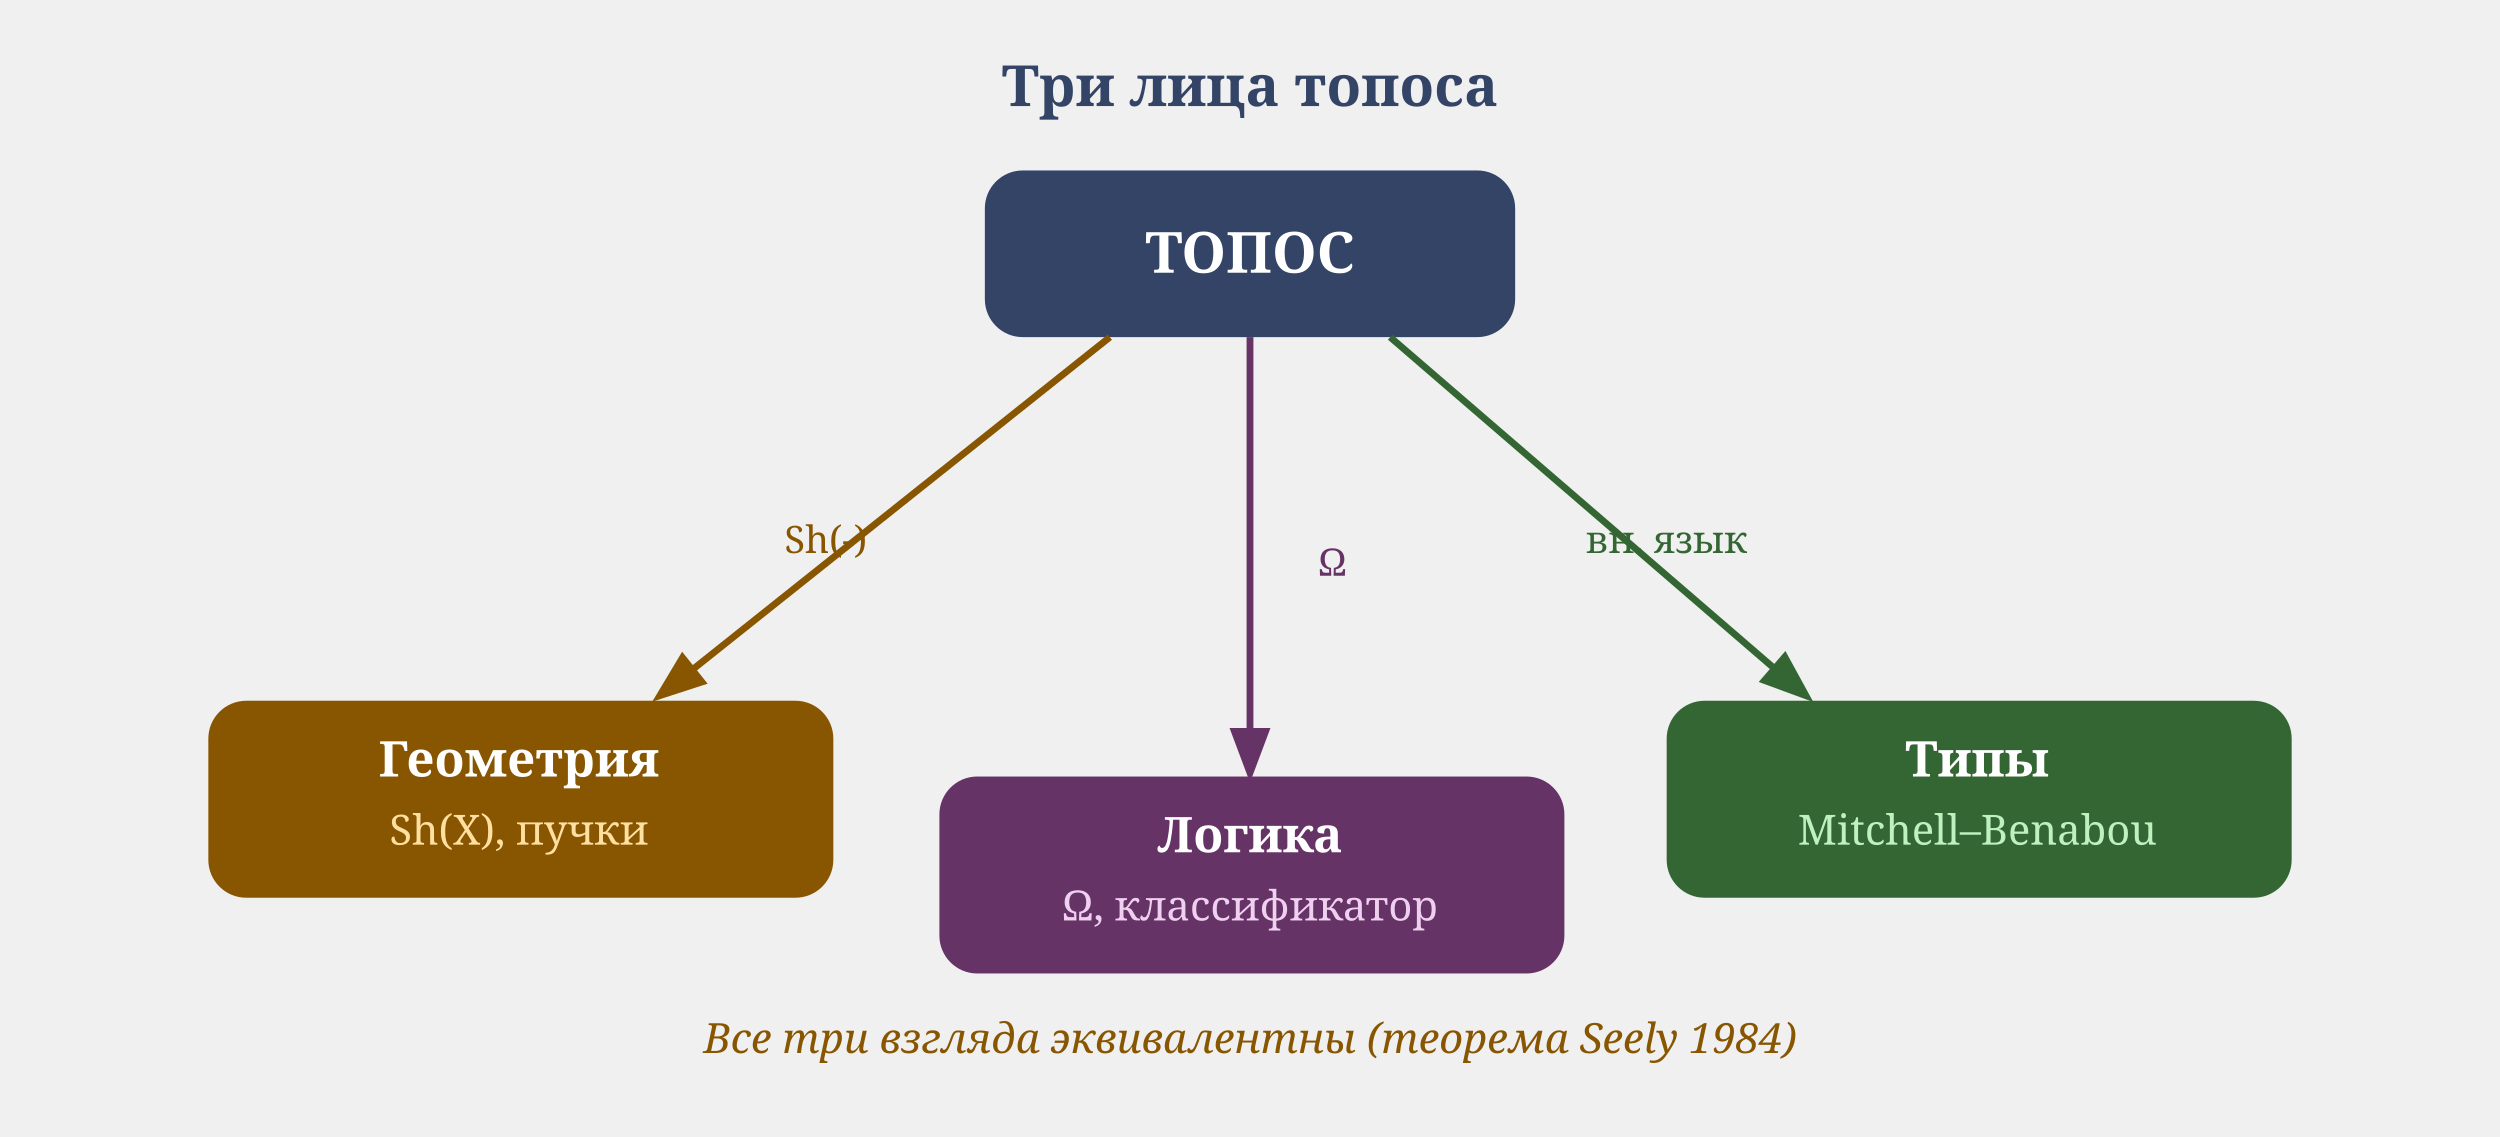
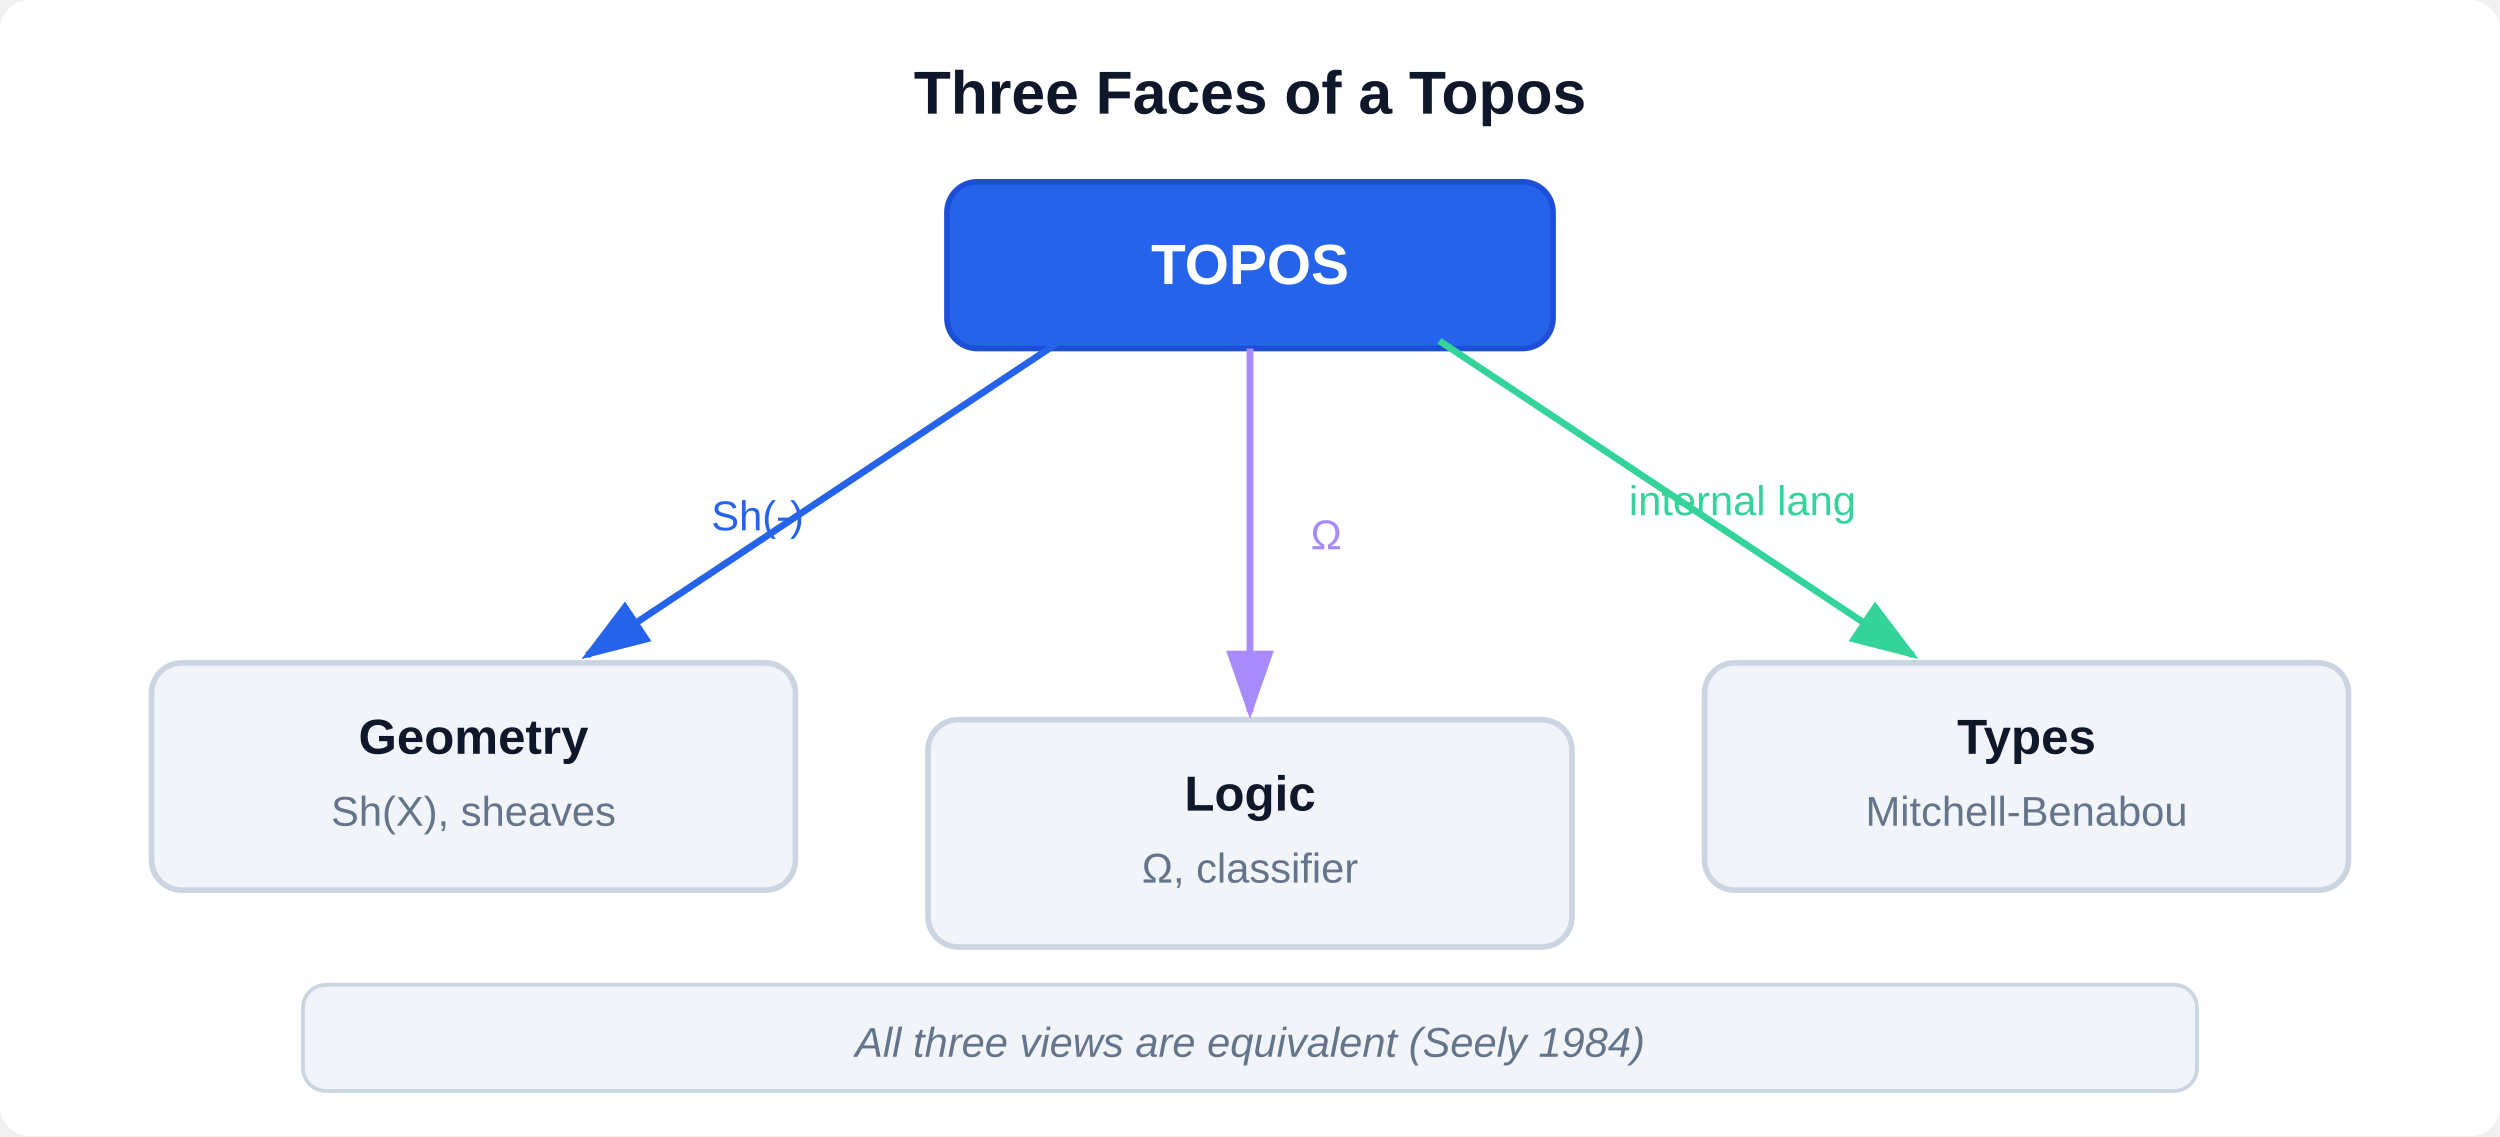
- <svg xmlns="http://www.w3.org/2000/svg" width="660" height="300" style="background:#f8f9fa;font-family:Georgia,serif">
+ <svg xmlns="http://www.w3.org/2000/svg" width="660" height="300" viewBox="0 0 660 300" font-family="monospace,Arial,sans-serif">
  <defs>
-     <marker id="arr" markerWidth="8" markerHeight="8" refX="6" refY="3" orient="auto">
-       <polygon points="0 0,8 3,0 6" fill="#334466" />
+     <marker id="arr" markerWidth="10" markerHeight="7" refX="9" refY="3.5" orient="auto">
+       <polygon points="0 0, 10 3.5, 0 7" fill="#2563eb" />
    </marker>
-     <marker id="arrO" markerWidth="8" markerHeight="8" refX="6" refY="3" orient="auto">
-       <polygon points="0 0,8 3,0 6" fill="#885500" />
+     <marker id="arrG" markerWidth="10" markerHeight="7" refX="9" refY="3.5" orient="auto">
+       <polygon points="0 0, 10 3.5, 0 7" fill="#34d399" />
    </marker>
-     <marker id="arrG" markerWidth="8" markerHeight="8" refX="6" refY="3" orient="auto">
-       <polygon points="0 0,8 3,0 6" fill="#336633" />
-     </marker>
-     <marker id="arrP" markerWidth="8" markerHeight="8" refX="6" refY="3" orient="auto">
-       <polygon points="0 0,8 3,0 6" fill="#663366" />
+     <marker id="arrP" markerWidth="10" markerHeight="7" refX="9" refY="3.5" orient="auto">
+       <polygon points="0 0, 10 3.5, 0 7" fill="#a78bfa" />
    </marker>
  </defs>
-   <text x="330" y="28" text-anchor="middle" font-size="15" font-weight="bold" fill="#334466">Три лица топоса</text>
-   <rect x="260" y="45" width="140" height="44" rx="10" fill="#334466" />
-   <text x="330" y="72" text-anchor="middle" font-size="15" font-weight="bold" fill="white">ТОПОС</text>
-   <rect x="55" y="185" width="165" height="52" rx="10" fill="#885500" />
-   <text x="137" y="205" text-anchor="middle" font-size="13" font-weight="bold" fill="white">Геометрия</text>
-   <text x="137" y="223" text-anchor="middle" font-size="11" fill="#ffe0a0">Sh(X), пучки</text>
-   <rect x="248" y="205" width="165" height="52" rx="10" fill="#663366" />
-   <text x="330" y="225" text-anchor="middle" font-size="13" font-weight="bold" fill="white">Логика</text>
-   <text x="330" y="243" text-anchor="middle" font-size="11" fill="#f0d0f0">Ω, классификатор</text>
-   <rect x="440" y="185" width="165" height="52" rx="10" fill="#336633" />
-   <text x="522" y="205" text-anchor="middle" font-size="13" font-weight="bold" fill="white">Типы</text>
-   <text x="522" y="223" text-anchor="middle" font-size="11" fill="#c0f0c0">Mitchell–Benabou</text>
-   <line x1="293" y1="89" x2="175" y2="183" stroke="#885500" stroke-width="1.8" marker-end="url(#arrO)" />
-   <text x="218" y="146" text-anchor="middle" font-size="10" fill="#885500">Sh(-)</text>
-   <line x1="330" y1="89" x2="330" y2="203" stroke="#663366" stroke-width="1.8" marker-end="url(#arrP)" />
-   <text x="348" y="152" font-size="10" fill="#663366">Ω</text>
-   <line x1="367" y1="89" x2="476" y2="183" stroke="#336633" stroke-width="1.8" marker-end="url(#arrG)" />
-   <text x="440" y="146" text-anchor="middle" font-size="10" fill="#336633">вн. язык</text>
-   <text x="330" y="278" text-anchor="middle" font-size="11" fill="#885500" font-style="italic">Все три взгляда эквивалентны (теорема Seely 1984)</text>
+   <rect width="660" height="300" fill="#ffffff" rx="8" />
+   <text x="330" y="30" text-anchor="middle" font-size="16" font-weight="bold" fill="#0f172a">Three Faces of a Topos</text>
+   <rect x="250" y="48" width="160" height="44" rx="8" fill="#2563eb" stroke="#1d4ed8" stroke-width="1.5" />
+   <text x="330" y="75" text-anchor="middle" font-size="15" font-weight="bold" fill="#ffffff">TOPOS</text>
+   <rect x="40" y="175" width="170" height="60" rx="8" fill="#f1f5f9" stroke="#cbd5e1" stroke-width="1.5" />
+   <text x="125" y="199" text-anchor="middle" font-size="13" font-weight="bold" fill="#0f172a">Geometry</text>
+   <text x="125" y="218" text-anchor="middle" font-size="11" fill="#64748b">Sh(X), sheaves</text>
+   <rect x="245" y="190" width="170" height="60" rx="8" fill="#f1f5f9" stroke="#cbd5e1" stroke-width="1.5" />
+   <text x="330" y="214" text-anchor="middle" font-size="13" font-weight="bold" fill="#0f172a">Logic</text>
+   <text x="330" y="233" text-anchor="middle" font-size="11" fill="#64748b">Ω, classifier</text>
+   <rect x="450" y="175" width="170" height="60" rx="8" fill="#f1f5f9" stroke="#cbd5e1" stroke-width="1.5" />
+   <text x="535" y="199" text-anchor="middle" font-size="13" font-weight="bold" fill="#0f172a">Types</text>
+   <text x="535" y="218" text-anchor="middle" font-size="11" fill="#64748b">Mitchell-Benabou</text>
+   <line x1="280" y1="90" x2="155" y2="173" stroke="#2563eb" stroke-width="1.8" marker-end="url(#arr)" />
+   <text x="200" y="140" text-anchor="middle" font-size="11" fill="#2563eb">Sh(-)</text>
+   <line x1="330" y1="92" x2="330" y2="188" stroke="#a78bfa" stroke-width="1.8" marker-end="url(#arrP)" />
+   <text x="346" y="145" font-size="11" fill="#a78bfa">Ω</text>
+   <line x1="380" y1="90" x2="505" y2="173" stroke="#34d399" stroke-width="1.8" marker-end="url(#arrG)" />
+   <text x="460" y="136" text-anchor="middle" font-size="11" fill="#34d399">internal lang</text>
+   <rect x="80" y="260" width="500" height="28" rx="6" fill="#f1f5f9" stroke="#cbd5e1" stroke-width="1" />
+   <text x="330" y="279" text-anchor="middle" font-size="11" fill="#64748b" font-style="italic">All three views are equivalent (Seely 1984)</text>
</svg>
